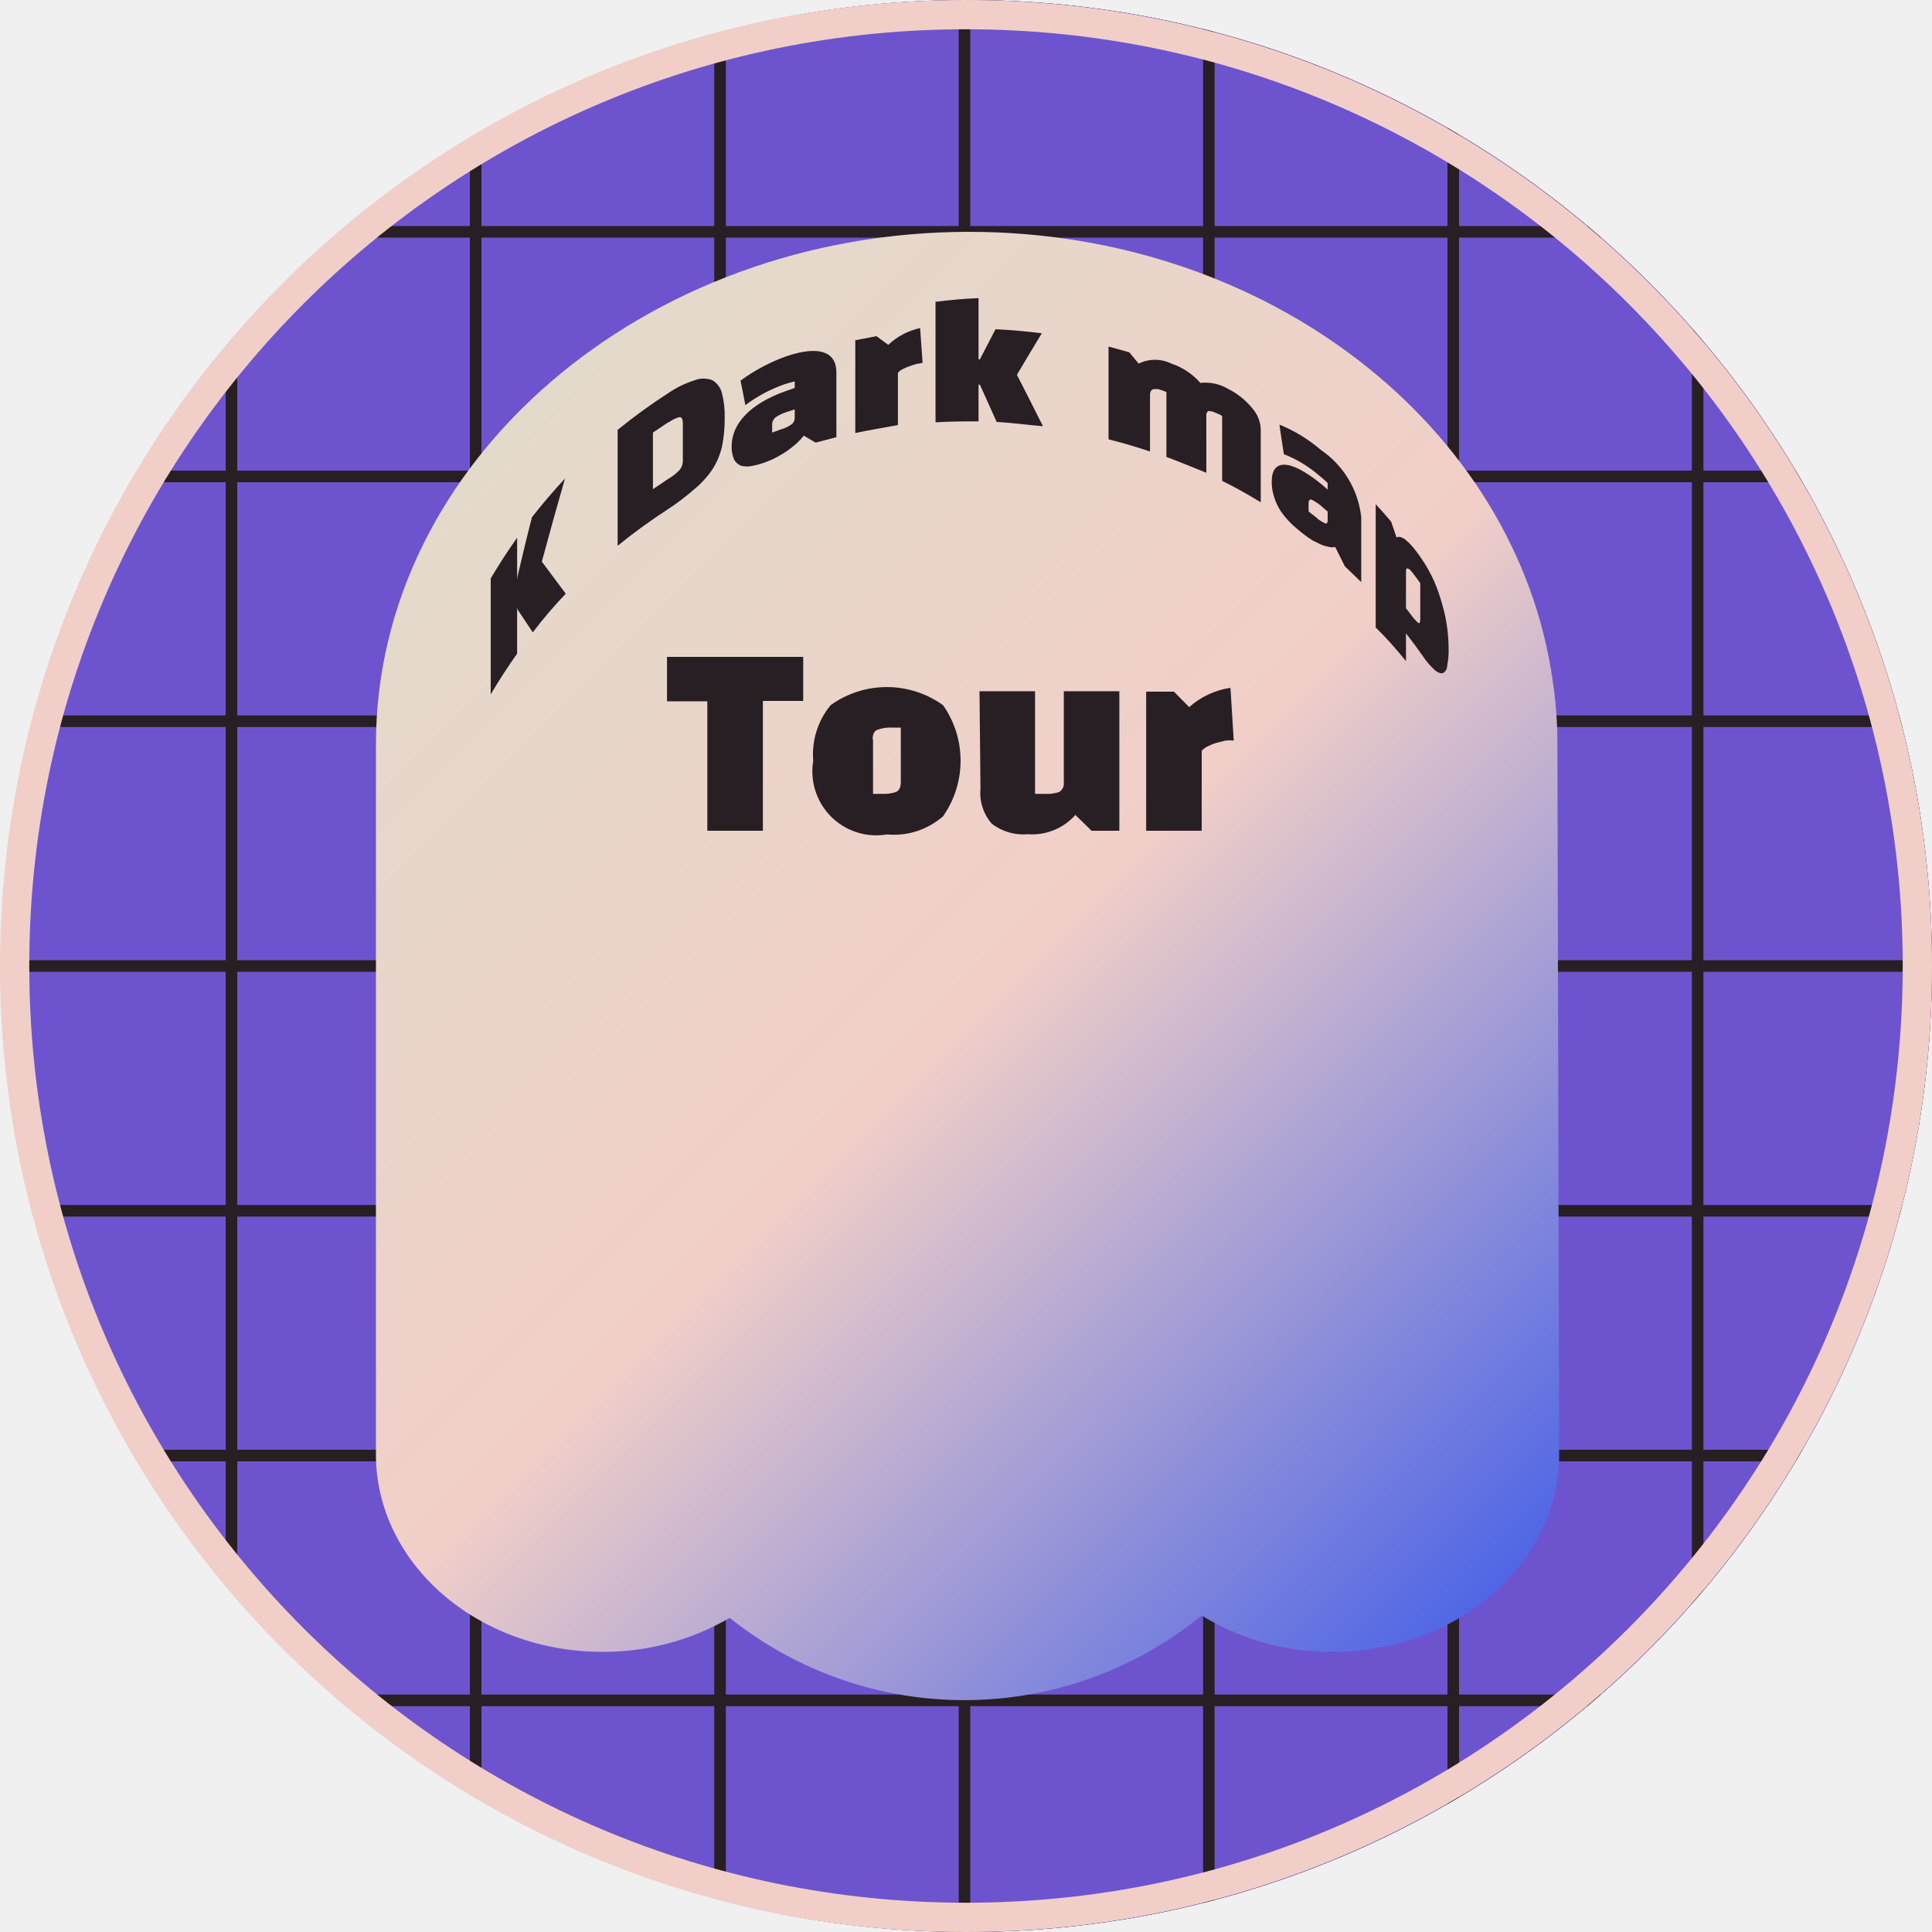
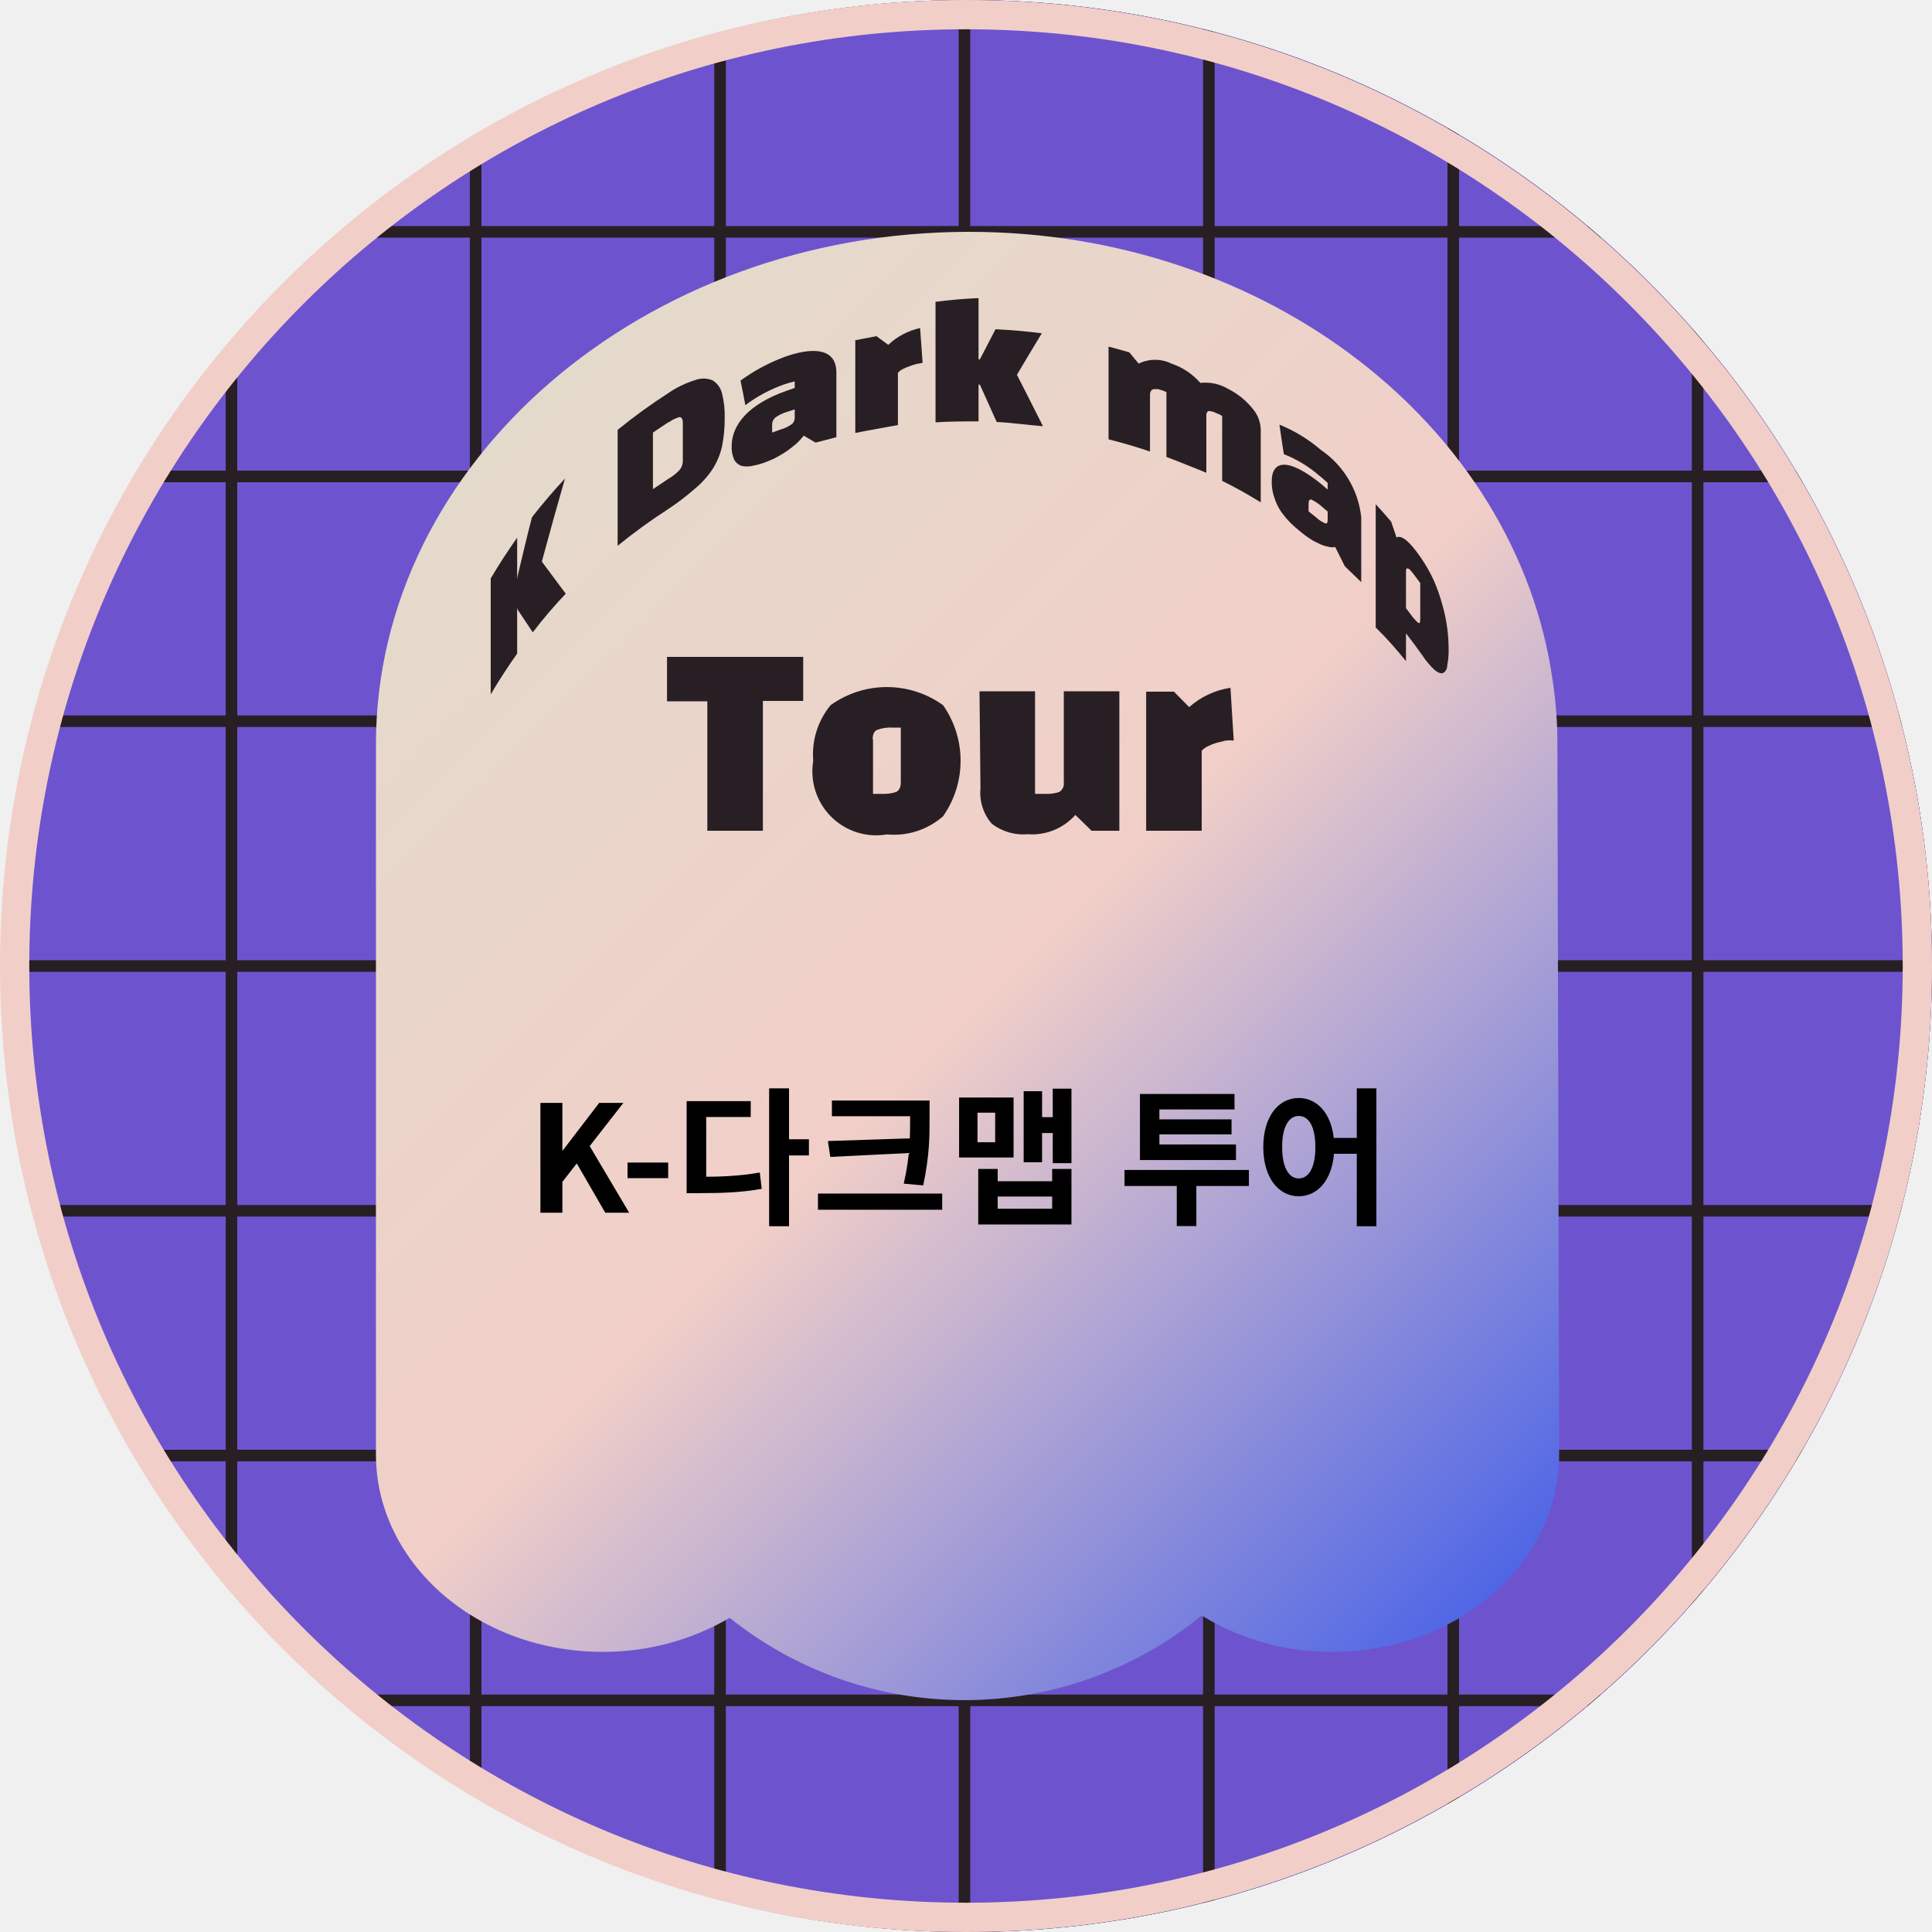
- <svg xmlns="http://www.w3.org/2000/svg" width="198" height="198" viewBox="0 0 198 198" fill="none">
-   <g clip-path="url(#clip0_53_579)">
-     <path d="M99.158 198C153.747 198 198 153.676 198 99C198 44.324 153.747 0 99.158 0C44.569 0 0.316 44.324 0.316 99C0.316 153.676 44.569 198 99.158 198Z" fill="black" />
-     <mask id="mask0_53_579" style="mask-type:luminance" maskUnits="userSpaceOnUse" x="0" y="0" width="198" height="198">
-       <path d="M99.158 198C153.747 198 198 153.676 198 99C198 44.324 153.747 0 99.158 0C44.569 0 0.316 44.324 0.316 99C0.316 153.676 44.569 198 99.158 198Z" fill="white" />
+ <svg xmlns="http://www.w3.org/2000/svg" width="790" height="790" viewBox="0 0 790 790" fill="none">
+   <g clip-path="url(#clip0_450_1745)">
+     <path d="M395.631 790C613.435 790 790 613.152 790 395C790 176.848 613.435 0 395.631 0C177.827 0 1.262 176.848 1.262 395C1.262 613.152 177.827 790 395.631 790Z" fill="black" />
+     <mask id="mask0_450_1745" style="mask-type:luminance" maskUnits="userSpaceOnUse" x="1" y="0" width="790" height="790">
+       <path d="M395.633 790C613.436 790 790.001 613.152 790.001 395C790.001 176.848 613.436 0 395.633 0C177.829 0 1.264 176.848 1.264 395C1.264 613.152 177.829 790 395.633 790Z" fill="white" />
    </mask>
-     <g mask="url(#mask0_53_579)">
-       <path d="M198 0H0.316V198H198V0Z" fill="#6D54CE" />
-       <path d="M24.315 0H23.129V198H24.315V0Z" fill="#281F24" />
-       <path d="M49.341 0H48.155V198H49.341V0Z" fill="#281F24" />
-       <path d="M74.388 0H73.202V198H74.388V0Z" fill="#281F24" />
-       <path d="M99.435 0H98.249V198H99.435V0Z" fill="#281F24" />
-       <path d="M124.481 0H123.295V198H124.481V0Z" fill="#281F24" />
-       <path d="M149.528 0H148.342V198H149.528V0Z" fill="#281F24" />
-       <path d="M174.575 0H173.389V198H174.575V0Z" fill="#281F24" />
-       <path d="M197.684 23.166H0V24.354H197.684V23.166Z" fill="#281F24" />
-       <path d="M197.684 48.233H0V49.421H197.684V48.233Z" fill="#281F24" />
-       <path d="M197.684 73.319H0V74.507H197.684V73.319Z" fill="#281F24" />
-       <path d="M197.684 98.406H0V99.594H197.684V98.406Z" fill="#281F24" />
-       <path d="M197.684 123.493H0V124.681H197.684V123.493Z" fill="#281F24" />
-       <path d="M197.684 148.579H0V149.767H197.684V148.579Z" fill="#281F24" />
-       <path d="M197.684 173.666H0V174.854H197.684V173.666Z" fill="#281F24" />
-       <path d="M159.787 149.054C159.787 160.222 149.389 169.29 136.56 169.29C131.833 169.324 127.191 168.035 123.157 165.568C116.333 171.135 107.813 174.195 99.012 174.238C90.211 174.281 81.661 171.305 74.784 165.805C70.828 168.108 66.331 169.311 61.756 169.29C48.926 169.29 38.528 160.222 38.528 149.054V76.289C38.528 47.282 66.026 23.76 99.316 23.76C130.036 23.76 155.399 43.798 159.115 69.676C159.449 71.865 159.614 74.076 159.61 76.289L159.787 149.054Z" fill="url(#paint0_linear_53_579)" />
-       <path d="M52.999 61.816V66.983C52.05 68.33 51.141 69.716 50.291 71.161V59.281C51.141 57.836 52.05 56.45 52.999 55.103V59.954C52.989 59.763 52.989 59.572 52.999 59.38C53.021 59.194 53.054 59.008 53.098 58.826C53.573 56.846 54.027 54.866 54.521 53.005C55.589 51.638 56.716 50.312 57.902 49.045C57.091 51.856 56.301 54.688 55.53 57.559L57.981 60.845C56.795 62.086 55.668 63.406 54.6 64.805L53.098 62.548C53.05 62.469 53.017 62.382 52.999 62.291C52.986 62.133 52.986 61.974 52.999 61.816Z" fill="#281F24" />
-       <path d="M68.477 52.173C66.683 53.331 64.954 54.587 63.298 55.935V44.055C64.954 42.707 66.683 41.451 68.477 40.293C69.315 39.717 70.235 39.27 71.205 38.966C71.784 38.742 72.425 38.742 73.004 38.966C73.251 39.112 73.467 39.306 73.636 39.538C73.806 39.769 73.927 40.033 73.993 40.313C74.205 41.154 74.298 42.02 74.269 42.887C74.276 43.857 74.183 44.826 73.993 45.778C73.799 46.607 73.465 47.398 73.004 48.114C72.502 48.857 71.896 49.523 71.205 50.094C70.344 50.848 69.432 51.543 68.477 52.173ZM68.477 43.283L66.915 44.332V50.134L68.477 49.084C68.899 48.842 69.285 48.542 69.624 48.193C69.871 47.901 69.999 47.526 69.98 47.144V43.382C69.98 42.946 69.861 42.728 69.624 42.748C69.231 42.858 68.863 43.039 68.537 43.283H68.477Z" fill="#281F24" />
-       <path d="M80.596 36.511C83.976 35.363 85.716 36.076 85.716 38.155V44.807L83.581 45.362L82.375 44.649C82.146 44.939 81.894 45.21 81.624 45.461C81.327 45.718 81.011 45.956 80.695 46.193C80.37 46.417 80.034 46.622 79.686 46.807C79.377 46.987 79.053 47.14 78.718 47.263C78.209 47.477 77.679 47.636 77.136 47.738C76.753 47.829 76.353 47.829 75.97 47.738C75.656 47.625 75.395 47.399 75.238 47.104C75.053 46.673 74.965 46.207 74.981 45.738C74.981 43.481 76.8 41.382 80.596 40.055L81.446 39.758V39.085L80.853 39.244L80.339 39.402C78.922 39.905 77.589 40.619 76.385 41.521C76.227 40.669 76.069 39.838 75.891 39.006C77.331 37.951 78.915 37.111 80.596 36.511ZM79.133 43.56V44.332L80.003 44.015C80.439 43.897 80.849 43.696 81.209 43.421C81.352 43.264 81.436 43.06 81.446 42.847V41.956L80.596 42.233C80.202 42.355 79.829 42.535 79.489 42.768C79.371 42.862 79.277 42.983 79.215 43.121C79.153 43.259 79.125 43.409 79.133 43.56Z" fill="#281F24" />
-       <path d="M87.653 44.372V34.868L89.828 34.452L91.034 35.343C91.943 34.48 93.071 33.885 94.296 33.62L94.552 37.184L93.92 37.303C93.671 37.364 93.426 37.444 93.189 37.541C92.95 37.62 92.719 37.72 92.497 37.838C92.312 37.926 92.15 38.055 92.022 38.214V43.56C90.559 43.837 89.096 44.075 87.653 44.372Z" fill="#281F24" />
-       <path d="M102.144 43.243L100.424 39.422H100.285V43.184C98.803 43.184 97.34 43.184 95.877 43.283V30.928C97.34 30.749 98.803 30.611 100.285 30.551V36.828H100.424L102.025 33.739C103.606 33.818 105.188 33.957 106.769 34.155C105.919 35.561 105.069 36.967 104.219 38.412C105.109 40.154 105.998 41.897 106.888 43.679C105.306 43.56 103.725 43.322 102.144 43.243Z" fill="#281F24" />
-       <path d="M119.539 46.827V40.174L119.242 40.055L118.709 39.877H118.274C118.216 39.883 118.16 39.899 118.11 39.926C118.059 39.954 118.014 39.991 117.977 40.036C117.889 40.17 117.847 40.33 117.859 40.491V46.273C116.455 45.797 115.032 45.382 113.608 45.025V35.521C114.32 35.706 115.032 35.904 115.743 36.115L116.692 37.264C117.215 37.007 117.79 36.873 118.373 36.873C118.955 36.873 119.53 37.007 120.053 37.264C121.199 37.648 122.223 38.331 123.018 39.244C124.009 39.13 125.009 39.346 125.865 39.857C126.82 40.334 127.662 41.009 128.336 41.837C128.866 42.427 129.173 43.183 129.206 43.976V51.48C127.921 50.688 126.616 49.955 125.252 49.282V42.629L124.975 42.471L124.501 42.273C124.373 42.202 124.231 42.161 124.086 42.154C124.039 42.134 123.988 42.124 123.937 42.124C123.886 42.124 123.836 42.134 123.789 42.154C123.74 42.2 123.701 42.255 123.674 42.316C123.646 42.377 123.632 42.444 123.631 42.511V48.451C122.306 47.916 120.903 47.342 119.539 46.827Z" fill="#281F24" />
-       <path d="M135.373 46.114C136.52 46.894 137.484 47.914 138.197 49.103C138.911 50.293 139.357 51.625 139.505 53.005V59.657L137.825 58.034L136.836 56.054C136.635 56.105 136.425 56.105 136.223 56.054C135.954 56.006 135.689 55.934 135.433 55.836L134.583 55.42C134.287 55.247 134.003 55.056 133.733 54.846C133.245 54.475 132.776 54.078 132.329 53.658C131.934 53.27 131.577 52.846 131.262 52.391C130.971 51.95 130.744 51.47 130.59 50.965C130.411 50.443 130.325 49.894 130.333 49.342C130.333 47.084 132.112 46.946 135.373 49.579L136.065 50.173V49.5L135.571 49.045L135.136 48.688C134.08 47.778 132.877 47.055 131.578 46.55C131.42 45.54 131.262 44.57 131.123 43.52C132.672 44.147 134.107 45.023 135.373 46.114ZM134.108 51.638V52.411L134.859 53.005C135.15 53.285 135.493 53.507 135.868 53.658C136.006 53.658 136.065 53.519 136.065 53.321V52.43L135.354 51.817C135.063 51.574 134.745 51.368 134.405 51.203C134.207 51.143 134.108 51.302 134.108 51.638Z" fill="#281F24" />
-       <path d="M140.988 64.31V51.678C141.522 52.252 142.056 52.846 142.57 53.46C142.748 53.995 142.945 54.529 143.123 55.084C143.578 54.806 144.408 55.4 145.555 57.064C146.097 57.837 146.567 58.659 146.958 59.519C147.309 60.328 147.6 61.162 147.828 62.014C148.055 62.798 148.22 63.599 148.322 64.409C148.415 65.125 148.461 65.846 148.461 66.568C148.473 67.106 148.426 67.643 148.322 68.171C148.322 68.587 148.105 68.864 147.907 68.963C147.71 69.062 147.413 68.963 147.077 68.706C146.57 68.244 146.124 67.719 145.752 67.142C145.219 66.389 144.665 65.637 144.092 64.904V67.756C143.084 66.508 142.056 65.34 140.988 64.31ZM144.092 58.529V62.33L144.547 62.924C144.769 63.25 145.028 63.549 145.318 63.815C145.476 63.934 145.555 63.815 145.555 63.479V59.756L145.1 59.143C144.902 58.865 144.724 58.648 144.586 58.489C144.503 58.376 144.385 58.292 144.25 58.252C144.151 58.232 144.092 58.311 144.092 58.529Z" fill="#281F24" />
-       <path d="M82.316 71.834H78.184V85.14H72.491V71.874H68.359V67.32H82.316V71.834Z" fill="#281F24" />
-       <path d="M83.344 77.972C83.171 75.912 83.809 73.865 85.123 72.27C86.803 71.063 88.818 70.413 90.885 70.413C92.953 70.413 94.968 71.063 96.648 72.27C97.818 73.937 98.445 75.925 98.445 77.963C98.445 80 97.818 81.988 96.648 83.655C95.866 84.34 94.952 84.859 93.963 85.179C92.974 85.499 91.93 85.614 90.895 85.516C89.866 85.692 88.81 85.618 87.815 85.301C86.82 84.984 85.916 84.434 85.177 83.696C84.437 82.957 83.885 82.052 83.567 81.057C83.248 80.061 83.171 79.004 83.344 77.972ZM89.472 75.775V81.358H90.342C90.851 81.39 91.361 81.323 91.844 81.16C92.161 81.002 92.319 80.685 92.319 80.15V74.567H91.429C90.919 74.541 90.409 74.615 89.927 74.785C89.591 74.923 89.433 75.24 89.433 75.775H89.472Z" fill="#281F24" />
-       <path d="M100.384 70.844H106.077V81.358H107.066C107.574 81.39 108.085 81.323 108.568 81.16C108.732 81.053 108.862 80.901 108.942 80.722C109.023 80.543 109.051 80.345 109.023 80.15V70.844H114.716V85.14H111.869L110.209 83.516C109.604 84.198 108.851 84.731 108.008 85.075C107.164 85.418 106.254 85.562 105.346 85.496C104.024 85.613 102.706 85.232 101.649 84.427C101.22 83.934 100.895 83.358 100.694 82.735C100.494 82.113 100.422 81.455 100.483 80.804L100.384 70.844Z" fill="#281F24" />
-       <path d="M117.464 85.14V70.884H120.311L121.872 72.468C123.062 71.412 124.531 70.725 126.103 70.488L126.439 75.893C126.169 75.868 125.898 75.868 125.628 75.893L124.66 76.131C124.354 76.226 124.056 76.345 123.77 76.487C123.538 76.598 123.33 76.753 123.157 76.943V85.14H117.464Z" fill="#281F24" />
+     <g mask="url(#mask0_450_1745)">
+       <path d="M790 0H1.262V790H790V0Z" fill="#6D54CE" />
+       <path d="M97.015 0H92.282V790H97.015V0Z" fill="#281F24" />
+       <path d="M196.867 0H192.135V790H196.867V0Z" fill="#281F24" />
+       <path d="M296.802 0H292.069V790H296.802V0Z" fill="#281F24" />
+       <path d="M396.736 0H392.004V790H396.736V0Z" fill="#281F24" />
+       <path d="M496.667 0H491.934V790H496.667V0Z" fill="#281F24" />
+       <path d="M596.601 0H591.869V790H596.601V0Z" fill="#281F24" />
+       <path d="M696.536 0H691.803V790H696.536V0Z" fill="#281F24" />
+       <path d="M788.738 92.43H0V97.17H788.738V92.43Z" fill="#281F24" />
+       <path d="M788.738 192.445H0V197.185H788.738V192.445Z" fill="#281F24" />
+       <path d="M788.738 292.537H0V297.277H788.738V292.537Z" fill="#281F24" />
+       <path d="M788.738 392.63H0V397.37H788.738V392.63Z" fill="#281F24" />
+       <path d="M788.738 492.723H0V497.463H788.738V492.723Z" fill="#281F24" />
+       <path d="M788.738 592.816H0V597.556H788.738V592.816Z" fill="#281F24" />
+       <path d="M788.738 692.909H0V697.649H788.738V692.909Z" fill="#281F24" />
+       <path d="M637.536 594.712C637.536 639.268 596.048 675.45 544.859 675.45C526 675.587 507.478 670.443 491.383 660.598C464.158 682.811 430.162 695.019 395.048 695.192C359.934 695.364 325.82 683.491 298.379 661.546C282.597 670.732 264.654 675.532 246.401 675.45C195.212 675.45 153.724 639.268 153.724 594.712V304.387C153.724 188.652 263.438 94.8 396.261 94.8C518.831 94.8 620.026 174.748 634.854 278.001C636.186 286.733 636.846 295.554 636.826 304.387L637.536 594.712Z" fill="url(#paint0_linear_450_1745)" />
+       <path d="M211.462 246.638V267.257C207.676 272.629 204.048 278.159 200.657 283.926V236.526C204.048 230.759 207.676 225.229 211.462 219.857V239.212C211.42 238.449 211.42 237.684 211.462 236.921C211.549 236.177 211.68 235.438 211.857 234.709C213.75 226.809 215.564 218.909 217.536 211.483C221.795 206.032 226.291 200.739 231.023 195.683C227.789 206.901 224.634 218.198 221.558 229.653L231.339 242.767C226.606 247.718 222.11 252.985 217.851 258.567L211.857 249.561C211.665 249.245 211.531 248.898 211.462 248.534C211.408 247.904 211.408 247.269 211.462 246.638Z" fill="#281F24" />
+       <path d="M273.218 208.165C266.06 212.786 259.162 217.797 252.553 223.175V175.775C259.162 170.397 266.06 165.386 273.218 160.765C276.562 158.467 280.231 156.682 284.102 155.472C286.411 154.577 288.971 154.577 291.28 155.472C292.266 156.053 293.125 156.829 293.803 157.752C294.481 158.676 294.964 159.728 295.223 160.844C296.069 164.199 296.441 167.656 296.328 171.114C296.355 174.987 295.985 178.852 295.223 182.648C294.453 185.959 293.119 189.113 291.28 191.97C289.276 194.934 286.859 197.594 284.102 199.87C280.666 202.879 277.029 205.65 273.218 208.165ZM273.218 172.694L266.987 176.881V200.028L273.218 195.841C274.9 194.875 276.439 193.678 277.792 192.286C278.78 191.122 279.288 189.625 279.212 188.099V173.089C279.212 171.351 278.739 170.482 277.792 170.561C276.227 170.998 274.756 171.721 273.454 172.694H273.218Z" fill="#281F24" />
+       <path d="M321.568 145.676C335.056 141.094 341.997 143.938 341.997 152.233V178.777L333.478 180.989L328.667 178.145C327.753 179.301 326.751 180.384 325.67 181.384C324.487 182.411 323.225 183.359 321.963 184.307C320.669 185.198 319.326 186.016 317.94 186.756C316.708 187.475 315.415 188.083 314.075 188.573C312.046 189.429 309.93 190.065 307.765 190.469C306.235 190.832 304.642 190.832 303.112 190.469C301.86 190.019 300.819 189.117 300.193 187.941C299.453 186.223 299.103 184.361 299.168 182.49C299.168 173.484 306.425 165.11 321.568 159.817L324.96 158.632V155.946L322.594 156.578L320.543 157.21C314.89 159.217 309.572 162.067 304.768 165.663C304.137 162.266 303.506 158.948 302.796 155.63C308.541 151.422 314.864 148.07 321.568 145.676ZM315.732 173.8V176.881L319.202 175.617C320.944 175.146 322.578 174.341 324.013 173.247C324.587 172.618 324.922 171.808 324.96 170.956V167.401L321.568 168.507C319.998 168.993 318.509 169.712 317.151 170.64C316.681 171.016 316.307 171.499 316.06 172.049C315.813 172.598 315.701 173.199 315.732 173.8Z" fill="#281F24" />
+       <path d="M349.729 177.039V139.119L358.405 137.46L363.216 141.015C366.844 137.574 371.346 135.197 376.231 134.142L377.256 148.362L374.732 148.836C373.737 149.08 372.762 149.397 371.814 149.784C370.862 150.102 369.939 150.498 369.053 150.969C368.318 151.321 367.671 151.834 367.16 152.47V173.8C361.323 174.906 355.487 175.854 349.729 177.039Z" fill="#281F24" />
+       <path d="M407.542 172.536L400.68 157.289H400.128V172.299C394.213 172.299 388.376 172.299 382.539 172.694V123.398C388.376 122.687 394.213 122.133 400.128 121.896V146.94H400.68L407.069 134.615C413.379 134.931 419.689 135.485 425.999 136.275C422.607 141.884 419.216 147.492 415.824 153.259C419.373 160.211 422.923 167.164 426.472 174.274C420.162 173.8 413.852 172.852 407.542 172.536Z" fill="#281F24" />
+       <path d="M476.949 186.835V160.291L475.766 159.817L473.636 159.106H471.901C471.672 159.128 471.449 159.195 471.246 159.303C471.043 159.412 470.863 159.56 470.718 159.738C470.365 160.275 470.198 160.914 470.244 161.555V184.623C464.644 182.727 458.965 181.068 453.287 179.646V141.726C456.126 142.464 458.965 143.254 461.805 144.096L465.591 148.678C467.678 147.653 469.971 147.12 472.295 147.12C474.619 147.12 476.913 147.653 478.999 148.678C483.574 150.211 487.658 152.938 490.831 156.578C494.782 156.126 498.773 156.986 502.188 159.027C505.999 160.928 509.36 163.621 512.048 166.927C514.161 169.28 515.388 172.297 515.518 175.459V205.4C510.391 202.24 505.186 199.317 499.743 196.631V170.087L498.639 169.455L496.746 168.665C496.238 168.382 495.671 168.22 495.09 168.191C494.903 168.111 494.702 168.069 494.498 168.069C494.295 168.069 494.094 168.111 493.907 168.191C493.711 168.373 493.554 168.593 493.445 168.837C493.337 169.082 493.279 169.346 493.276 169.613V193.313C487.991 191.18 482.391 188.889 476.949 186.835Z" fill="#281F24" />
+       <path d="M540.126 183.991C544.701 187.101 548.545 191.171 551.392 195.919C554.239 200.666 556.02 205.977 556.611 211.483V238.027L549.907 231.549L545.963 223.649C545.161 223.853 544.32 223.853 543.518 223.649C542.441 223.46 541.385 223.169 540.363 222.78L536.971 221.121C535.792 220.432 534.66 219.667 533.58 218.83C531.632 217.349 529.763 215.767 527.98 214.09C526.405 212.542 524.979 210.85 523.721 209.034C522.56 207.277 521.657 205.361 521.039 203.346C520.328 201.262 519.982 199.071 520.013 196.868C520.013 187.862 527.112 187.309 540.126 197.816L542.887 200.186V197.5L540.915 195.683L539.18 194.261C534.965 190.631 530.164 187.746 524.982 185.729C524.351 181.7 523.72 177.829 523.168 173.642C529.346 176.143 535.075 179.639 540.126 183.991ZM535.078 206.032V209.113L538.076 211.483C539.237 212.603 540.602 213.488 542.098 214.09C542.65 214.09 542.887 213.537 542.887 212.747V209.192L540.047 206.743C538.89 205.776 537.618 204.953 536.261 204.294C535.473 204.057 535.078 204.689 535.078 206.032Z" fill="#281F24" />
+       <path d="M562.53 256.592V206.19C564.659 208.481 566.789 210.851 568.839 213.3C569.549 215.433 570.338 217.566 571.048 219.778C572.862 218.672 576.175 221.042 580.749 227.678C582.913 230.764 584.788 234.043 586.349 237.474C587.751 240.702 588.911 244.029 589.82 247.428C590.725 250.558 591.385 253.754 591.792 256.987C592.16 259.843 592.344 262.719 592.344 265.598C592.392 267.745 592.207 269.89 591.792 271.997C591.792 273.656 590.924 274.762 590.135 275.157C589.347 275.552 588.164 275.157 586.823 274.13C584.799 272.288 583.022 270.19 581.538 267.889C579.409 264.887 577.2 261.885 574.913 258.962V270.338C570.89 265.361 566.789 260.7 562.53 256.592ZM574.913 233.524V248.692L576.727 251.062C577.614 252.36 578.646 253.553 579.803 254.617C580.434 255.091 580.749 254.617 580.749 253.274V238.422L578.935 235.973C578.147 234.867 577.437 233.998 576.885 233.366C576.551 232.914 576.081 232.581 575.544 232.418C575.149 232.339 574.913 232.655 574.913 233.524Z" fill="#281F24" />
+       <path d="M328.432 286.612H311.948V339.7H289.232V286.77H272.747V268.6H328.432V286.612Z" fill="#281F24" />
+       <path d="M332.533 311.102C331.843 302.881 334.391 294.715 339.632 288.35C346.334 283.533 354.375 280.943 362.624 280.943C370.872 280.943 378.914 283.533 385.615 288.35C390.282 295.001 392.787 302.933 392.787 311.063C392.787 319.192 390.282 327.124 385.615 333.775C382.494 336.51 378.849 338.578 374.903 339.855C370.956 341.132 366.792 341.59 362.663 341.201C358.557 341.901 354.343 341.607 350.374 340.344C346.404 339.08 342.794 336.884 339.845 333.937C336.896 330.991 334.694 327.381 333.422 323.409C332.15 319.436 331.845 315.217 332.533 311.102ZM356.984 302.333V324.611H360.455C362.485 324.737 364.521 324.469 366.449 323.821C367.711 323.189 368.342 321.925 368.342 319.792V297.514H364.793C362.757 297.413 360.722 297.708 358.798 298.383C357.457 298.936 356.826 300.2 356.826 302.333H356.984Z" fill="#281F24" />
+       <path d="M400.522 282.662H423.237V324.611H427.181C429.211 324.738 431.247 324.469 433.176 323.821C433.83 323.393 434.348 322.786 434.67 322.072C434.991 321.358 435.102 320.567 434.99 319.792V282.662H457.705V339.7H446.347L439.722 333.222C437.31 335.942 434.306 338.07 430.941 339.44C427.576 340.81 423.942 341.385 420.319 341.122C415.044 341.586 409.786 340.066 405.57 336.856C403.857 334.888 402.561 332.591 401.761 330.106C400.961 327.621 400.674 324.999 400.916 322.399L400.522 282.662Z" fill="#281F24" />
+       <path d="M468.669 339.7V282.82H480.026L486.258 289.14C491.004 284.928 496.866 282.184 503.137 281.24L504.477 302.807C503.402 302.705 502.319 302.705 501.243 302.807L497.379 303.755C496.159 304.132 494.972 304.608 493.829 305.177C492.904 305.618 492.074 306.235 491.384 306.994V339.7H468.669Z" fill="#281F24" />
    </g>
-     <circle cx="99" cy="99" r="97.5" stroke="#F1CFC8" stroke-width="3" />
+     <circle cx="395" cy="395" r="389.015" stroke="#F1CFC8" stroke-width="11.97" />
  </g>
+   <path d="M220.978 495.889V450.977H229.96V470.459H230.081L245.011 450.977H254.904L241.127 468.638L257.271 495.889H247.5L235.847 475.739L229.96 483.265V495.889H220.978ZM256.596 481.748V475.375H273.226V481.748H256.596ZM314.503 445.029H322.636V501.412H314.503V445.029ZM320.815 465.846H330.768V472.462H320.815V465.846ZM280.759 481.201H285.493C294.96 481.201 302.425 480.898 310.679 479.441L311.468 486.117C302.972 487.635 295.264 487.877 285.493 487.877H280.759V481.201ZM280.759 450.249H306.977V456.743H288.77V484.418H280.759V450.249ZM340.171 450.006H375.554V456.439H340.171V450.006ZM334.466 488.059H385.265V494.675H334.466V488.059ZM372.155 450.006H380.106V456.5C380.106 464.693 380.106 472.462 377.496 484.721L369.545 483.993C372.155 472.644 372.155 464.451 372.155 456.5V450.006ZM373.855 465.422V471.369L339.503 473.069L338.532 466.575L373.855 465.422ZM430.475 445.151H438.122V475.618H430.475V445.151ZM423.92 456.803H432.842V463.297H423.92V456.803ZM418.579 446.182H426.105V475.254H418.579V446.182ZM392.179 448.792H414.452V473.311H392.179V448.792ZM406.927 454.983H399.704V467.06H406.927V454.983ZM400.008 477.985H407.958V483.022H430.232V477.985H438.122V500.683H400.008V477.985ZM407.958 489.273V494.25H430.232V489.273H407.958ZM459.818 478.41H510.678V484.964H459.818V478.41ZM481.182 480.716H489.193V501.351H481.182V480.716ZM466.13 467.971H505.398V474.343H466.13V467.971ZM466.13 447.336H504.791V453.647H474.081V469.488H466.13V447.336ZM471.835 457.714H503.577V463.844H471.835V457.714ZM531.065 448.974C539.441 448.974 545.57 456.743 545.57 469.002C545.57 481.383 539.441 489.152 531.065 489.152C522.629 489.152 516.56 481.383 516.56 469.002C516.56 456.743 522.629 448.974 531.065 448.974ZM531.065 456.318C526.999 456.318 524.268 460.748 524.268 469.002C524.268 477.378 526.999 481.869 531.065 481.869C535.192 481.869 537.863 477.378 537.863 469.002C537.863 460.748 535.192 456.318 531.065 456.318ZM554.796 445.029H562.807V501.412H554.796V445.029ZM543.204 465.3H558.194V471.794H543.204V465.3Z" fill="black" />
  <defs>
-     <linearGradient id="paint0_linear_53_579" x1="43.945" y1="51.421" x2="154.548" y2="161.866" gradientUnits="userSpaceOnUse">
+     <linearGradient id="paint0_linear_450_1745" x1="175.336" y1="205.163" x2="616.629" y2="645.831" gradientUnits="userSpaceOnUse">
      <stop stop-color="#E4DACC" />
      <stop offset="0.49" stop-color="#F1CFC8" />
      <stop offset="1" stop-color="#4F66E5" />
    </linearGradient>
-     <clipPath id="clip0_53_579">
-       <rect width="198" height="198" fill="white" />
+     <clipPath id="clip0_450_1745">
+       <rect width="790" height="790" fill="white" />
    </clipPath>
  </defs>
</svg>
